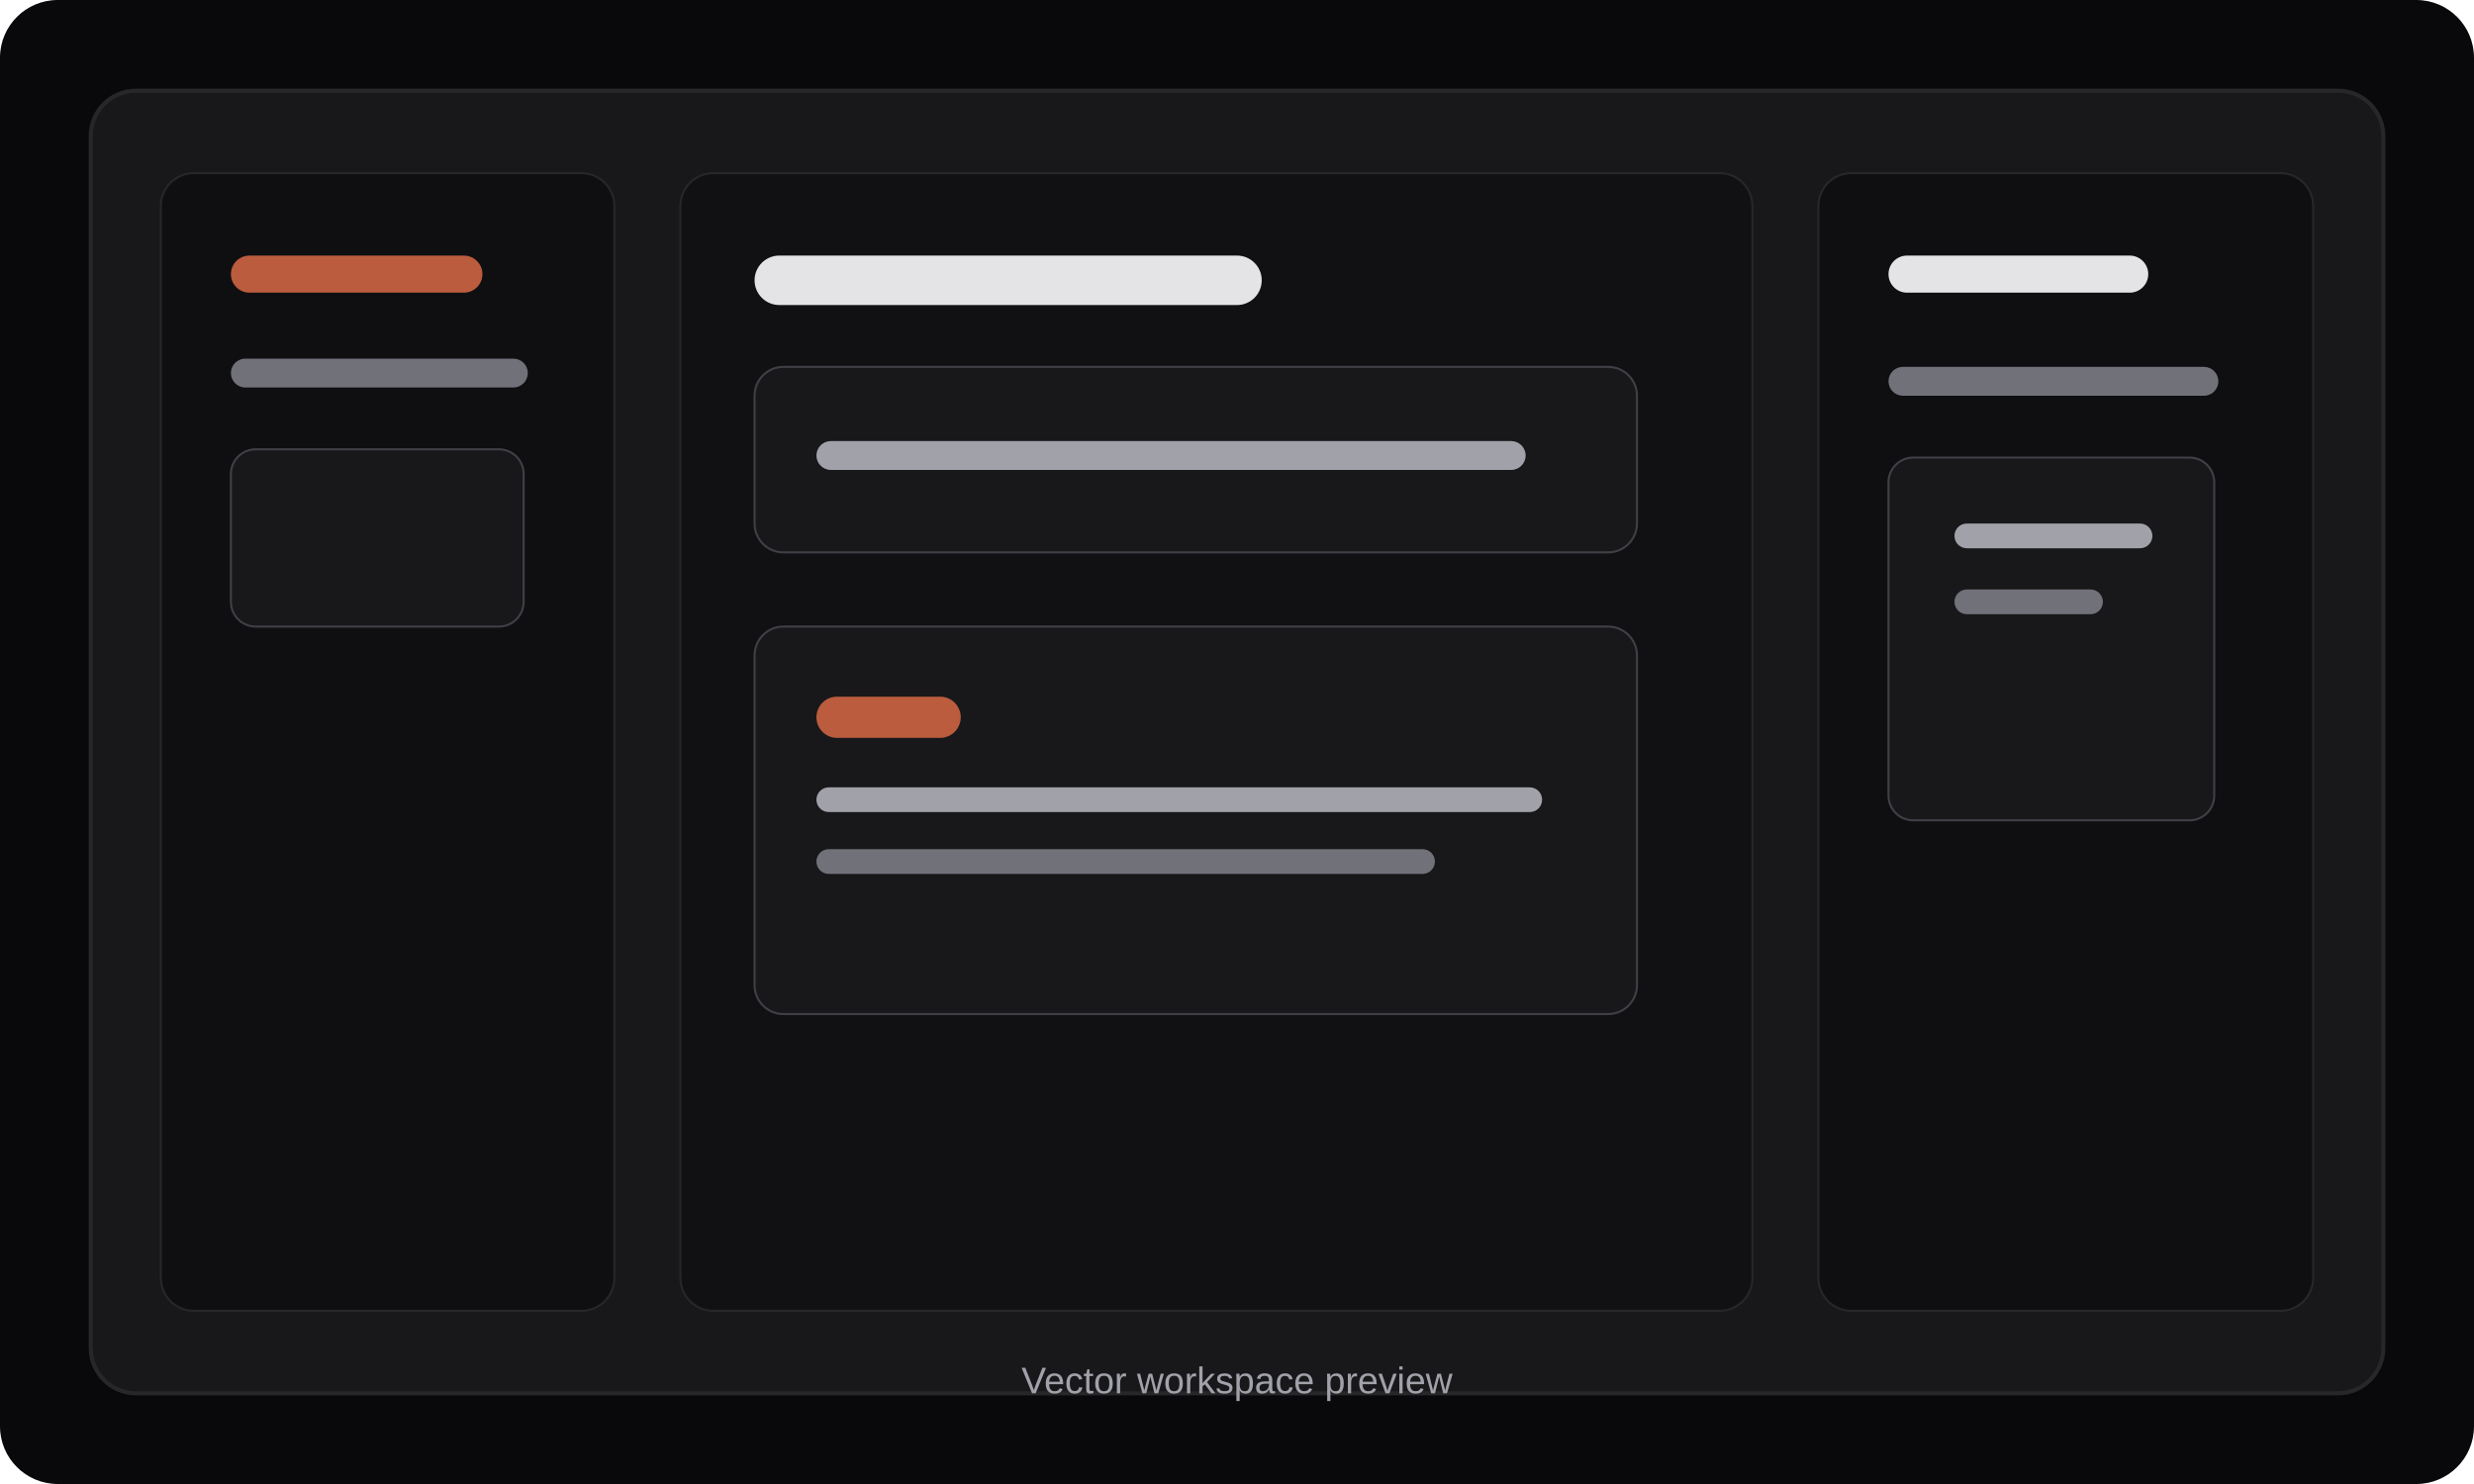
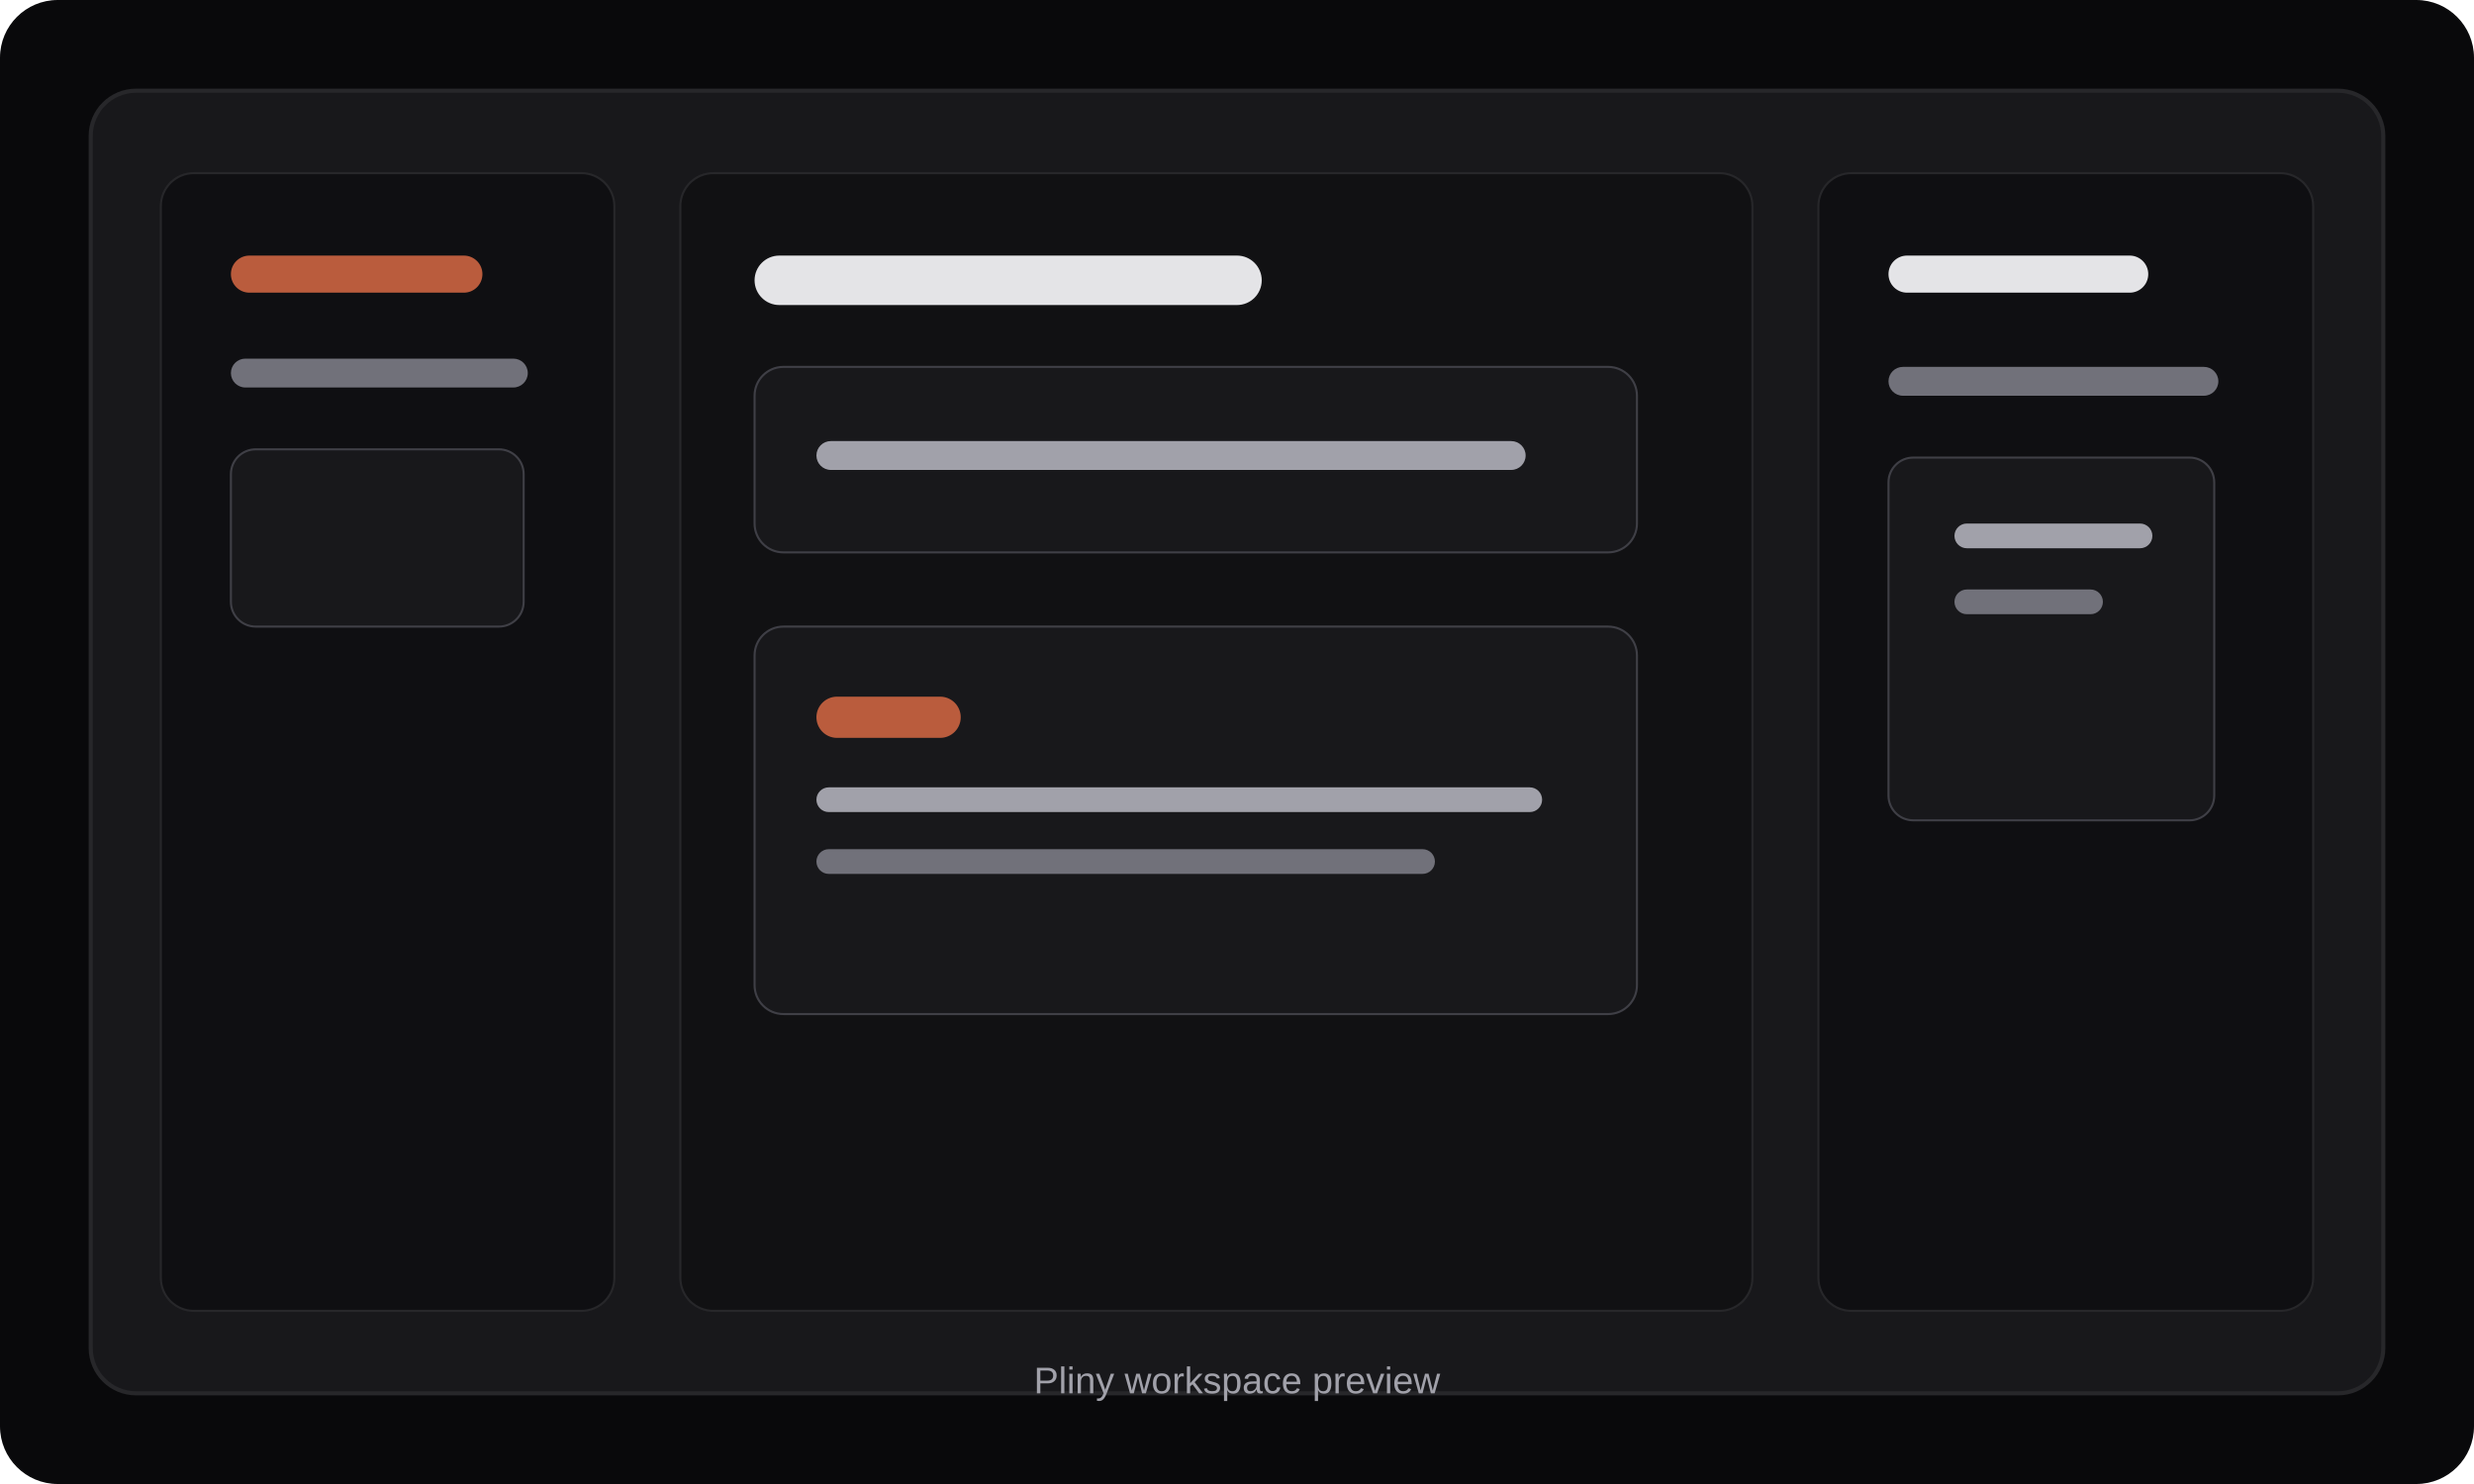
<svg xmlns="http://www.w3.org/2000/svg" width="1200" height="720" viewBox="0 0 1200 720" fill="none">
  <rect width="1200" height="720" rx="28" fill="#09090B" />
  <rect x="44" y="44" width="1112" height="632" rx="22" fill="#18181B" stroke="#27272A" stroke-width="2" />
  <rect x="78" y="84" width="220" height="552" rx="16" fill="#0F0F12" stroke="#27272A" />
  <rect x="330" y="84" width="520" height="552" rx="16" fill="#111113" stroke="#27272A" />
  <rect x="882" y="84" width="240" height="552" rx="16" fill="#0F0F12" stroke="#27272A" />
  <rect x="112" y="124" width="122" height="18" rx="9" fill="#BA5C3D" />
  <rect x="112" y="174" width="144" height="14" rx="7" fill="#71717A" />
  <rect x="112" y="218" width="142" height="86" rx="12" fill="#18181B" stroke="#3F3F46" />
  <rect x="366" y="124" width="246" height="24" rx="12" fill="#E4E4E7" />
  <rect x="366" y="178" width="428" height="90" rx="14" fill="#18181B" stroke="#3F3F46" />
  <rect x="396" y="214" width="344" height="14" rx="7" fill="#A1A1AA" />
  <rect x="366" y="304" width="428" height="188" rx="14" fill="#18181B" stroke="#3F3F46" />
  <rect x="396" y="338" width="70" height="20" rx="10" fill="#BA5C3D" />
  <rect x="396" y="382" width="352" height="12" rx="6" fill="#A1A1AA" />
  <rect x="396" y="412" width="300" height="12" rx="6" fill="#71717A" />
  <rect x="916" y="124" width="126" height="18" rx="9" fill="#E4E4E7" />
  <rect x="916" y="178" width="160" height="14" rx="7" fill="#71717A" />
  <rect x="916" y="222" width="158" height="176" rx="12" fill="#18181B" stroke="#3F3F46" />
  <rect x="948" y="254" width="96" height="12" rx="6" fill="#A1A1AA" />
  <rect x="948" y="286" width="72" height="12" rx="6" fill="#71717A" />
-   <text x="600" y="676" fill="#A1A1AA" font-family="Arial, sans-serif" font-size="18" text-anchor="middle">Vector workspace preview</text>
+   <text x="600" y="676" fill="#A1A1AA" font-family="Arial, sans-serif" font-size="18" text-anchor="middle">Pliny workspace preview</text>
</svg>
